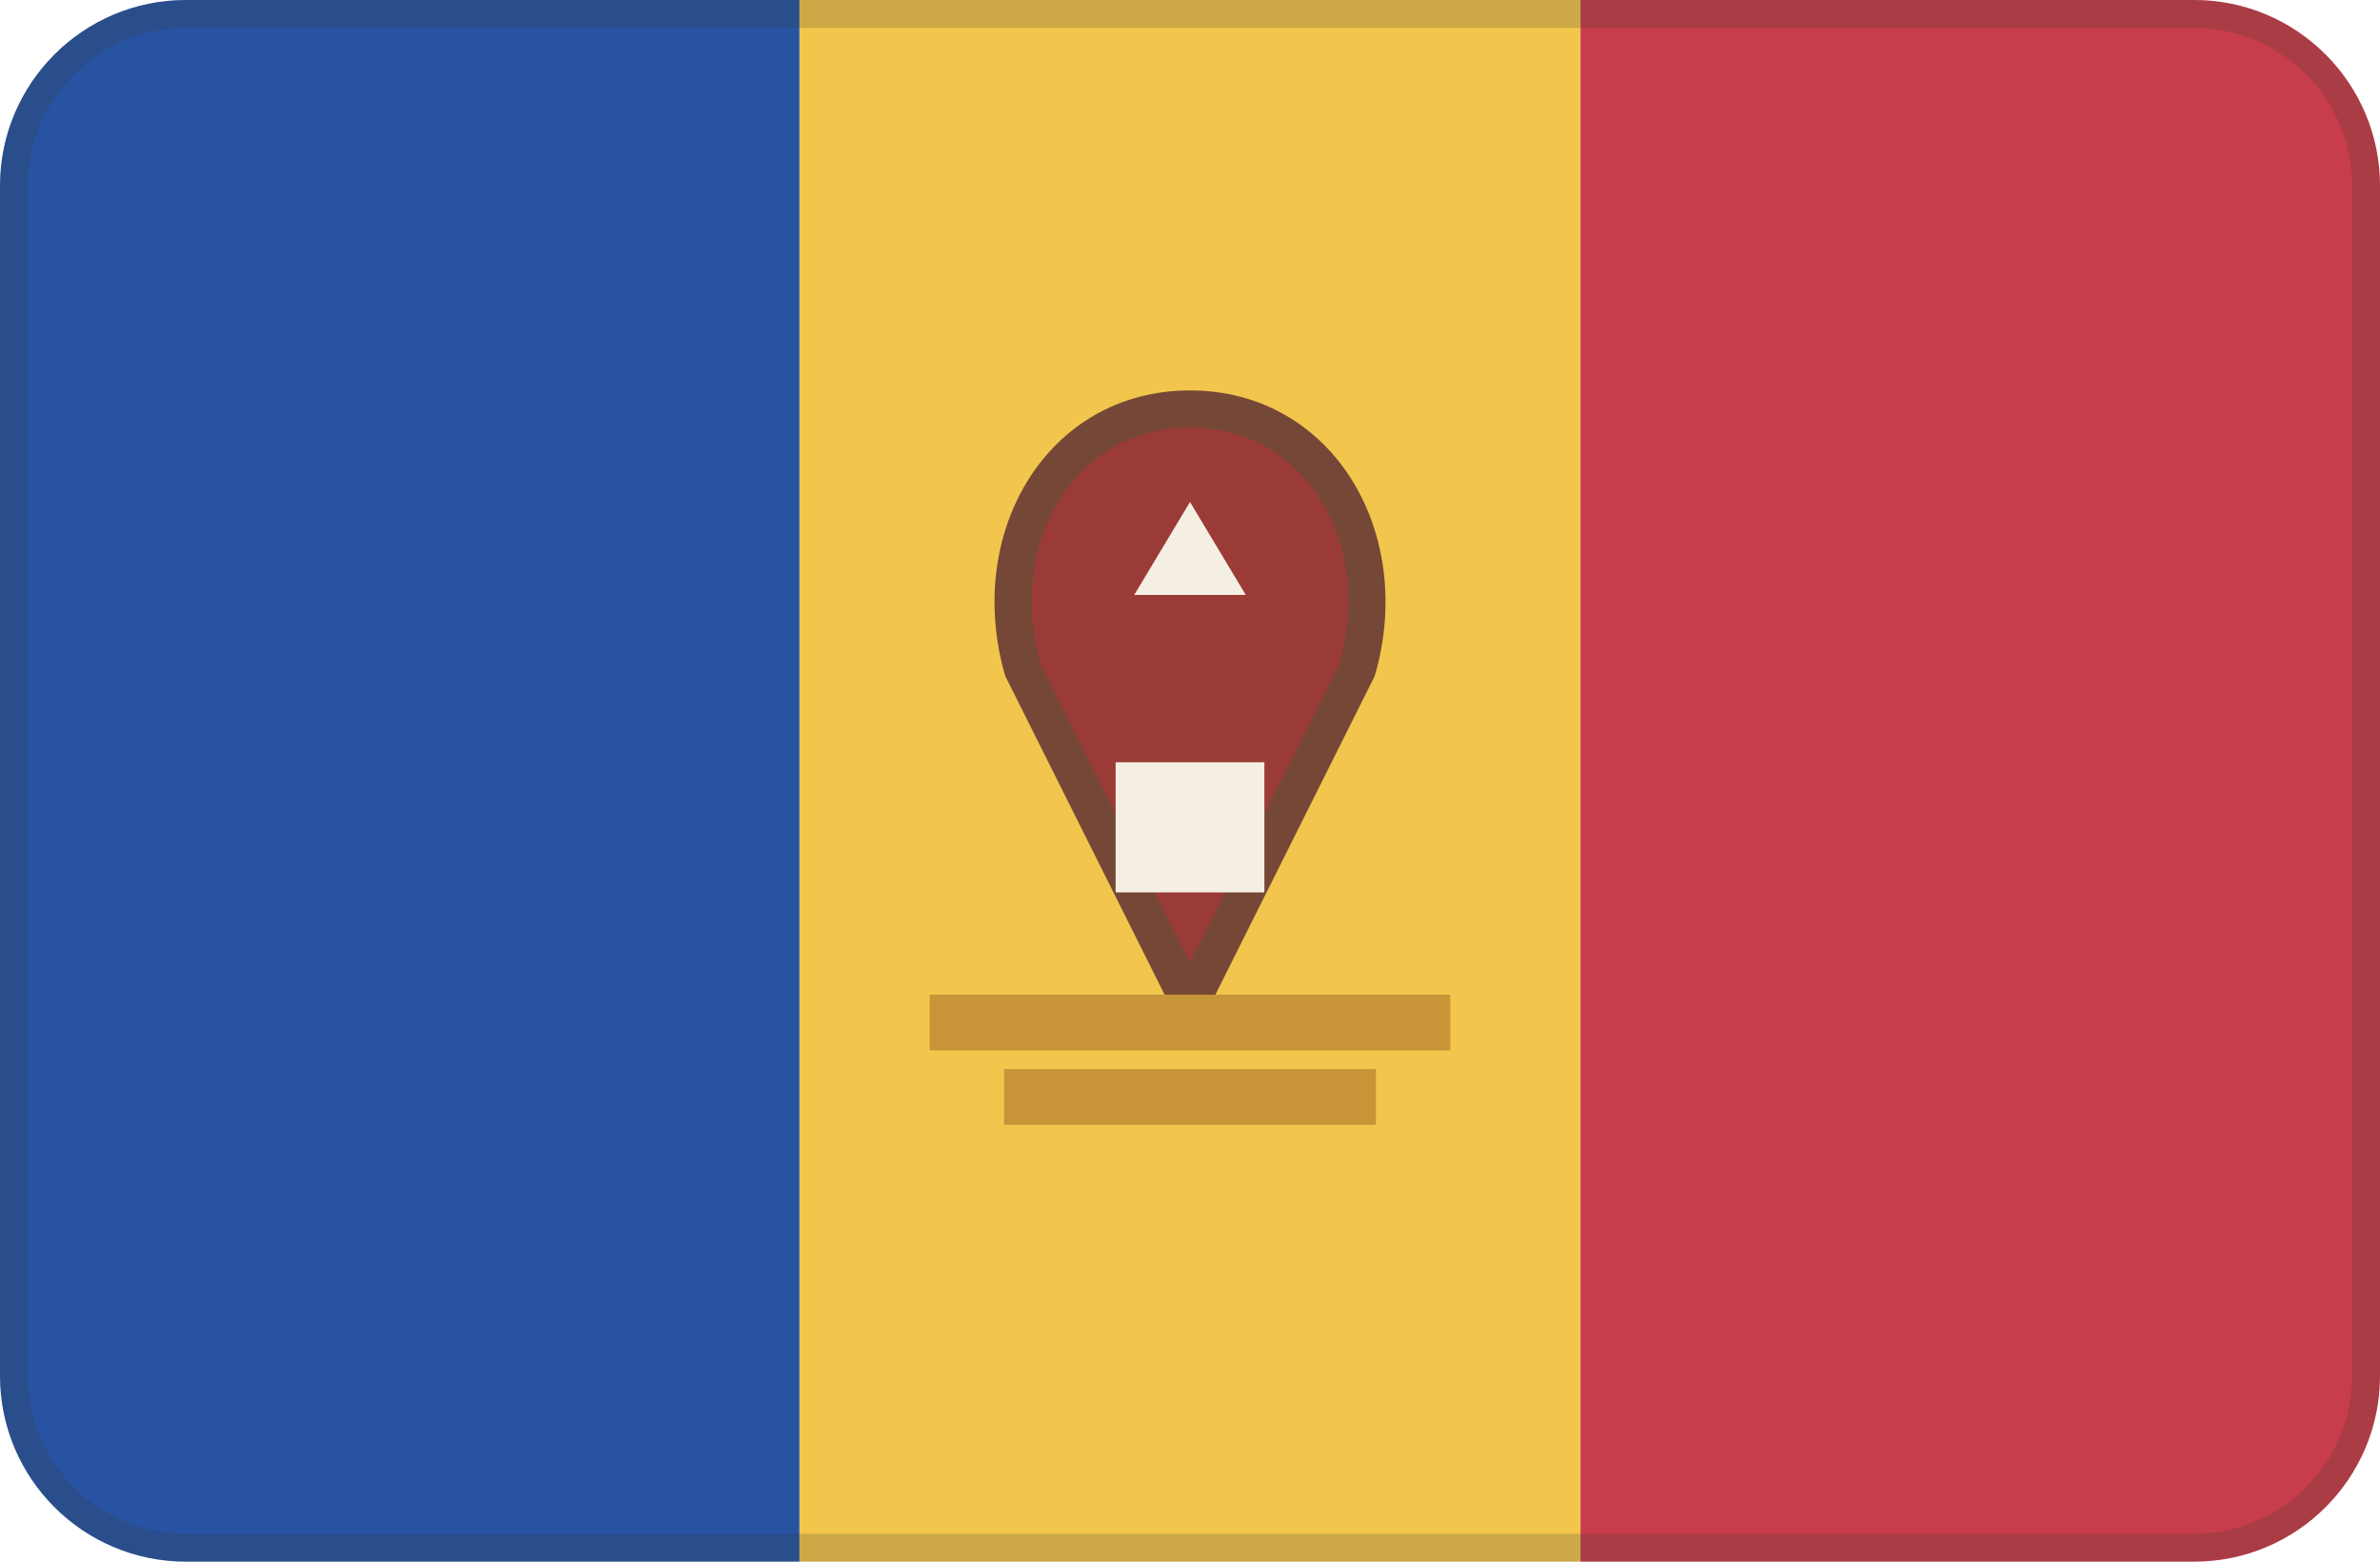
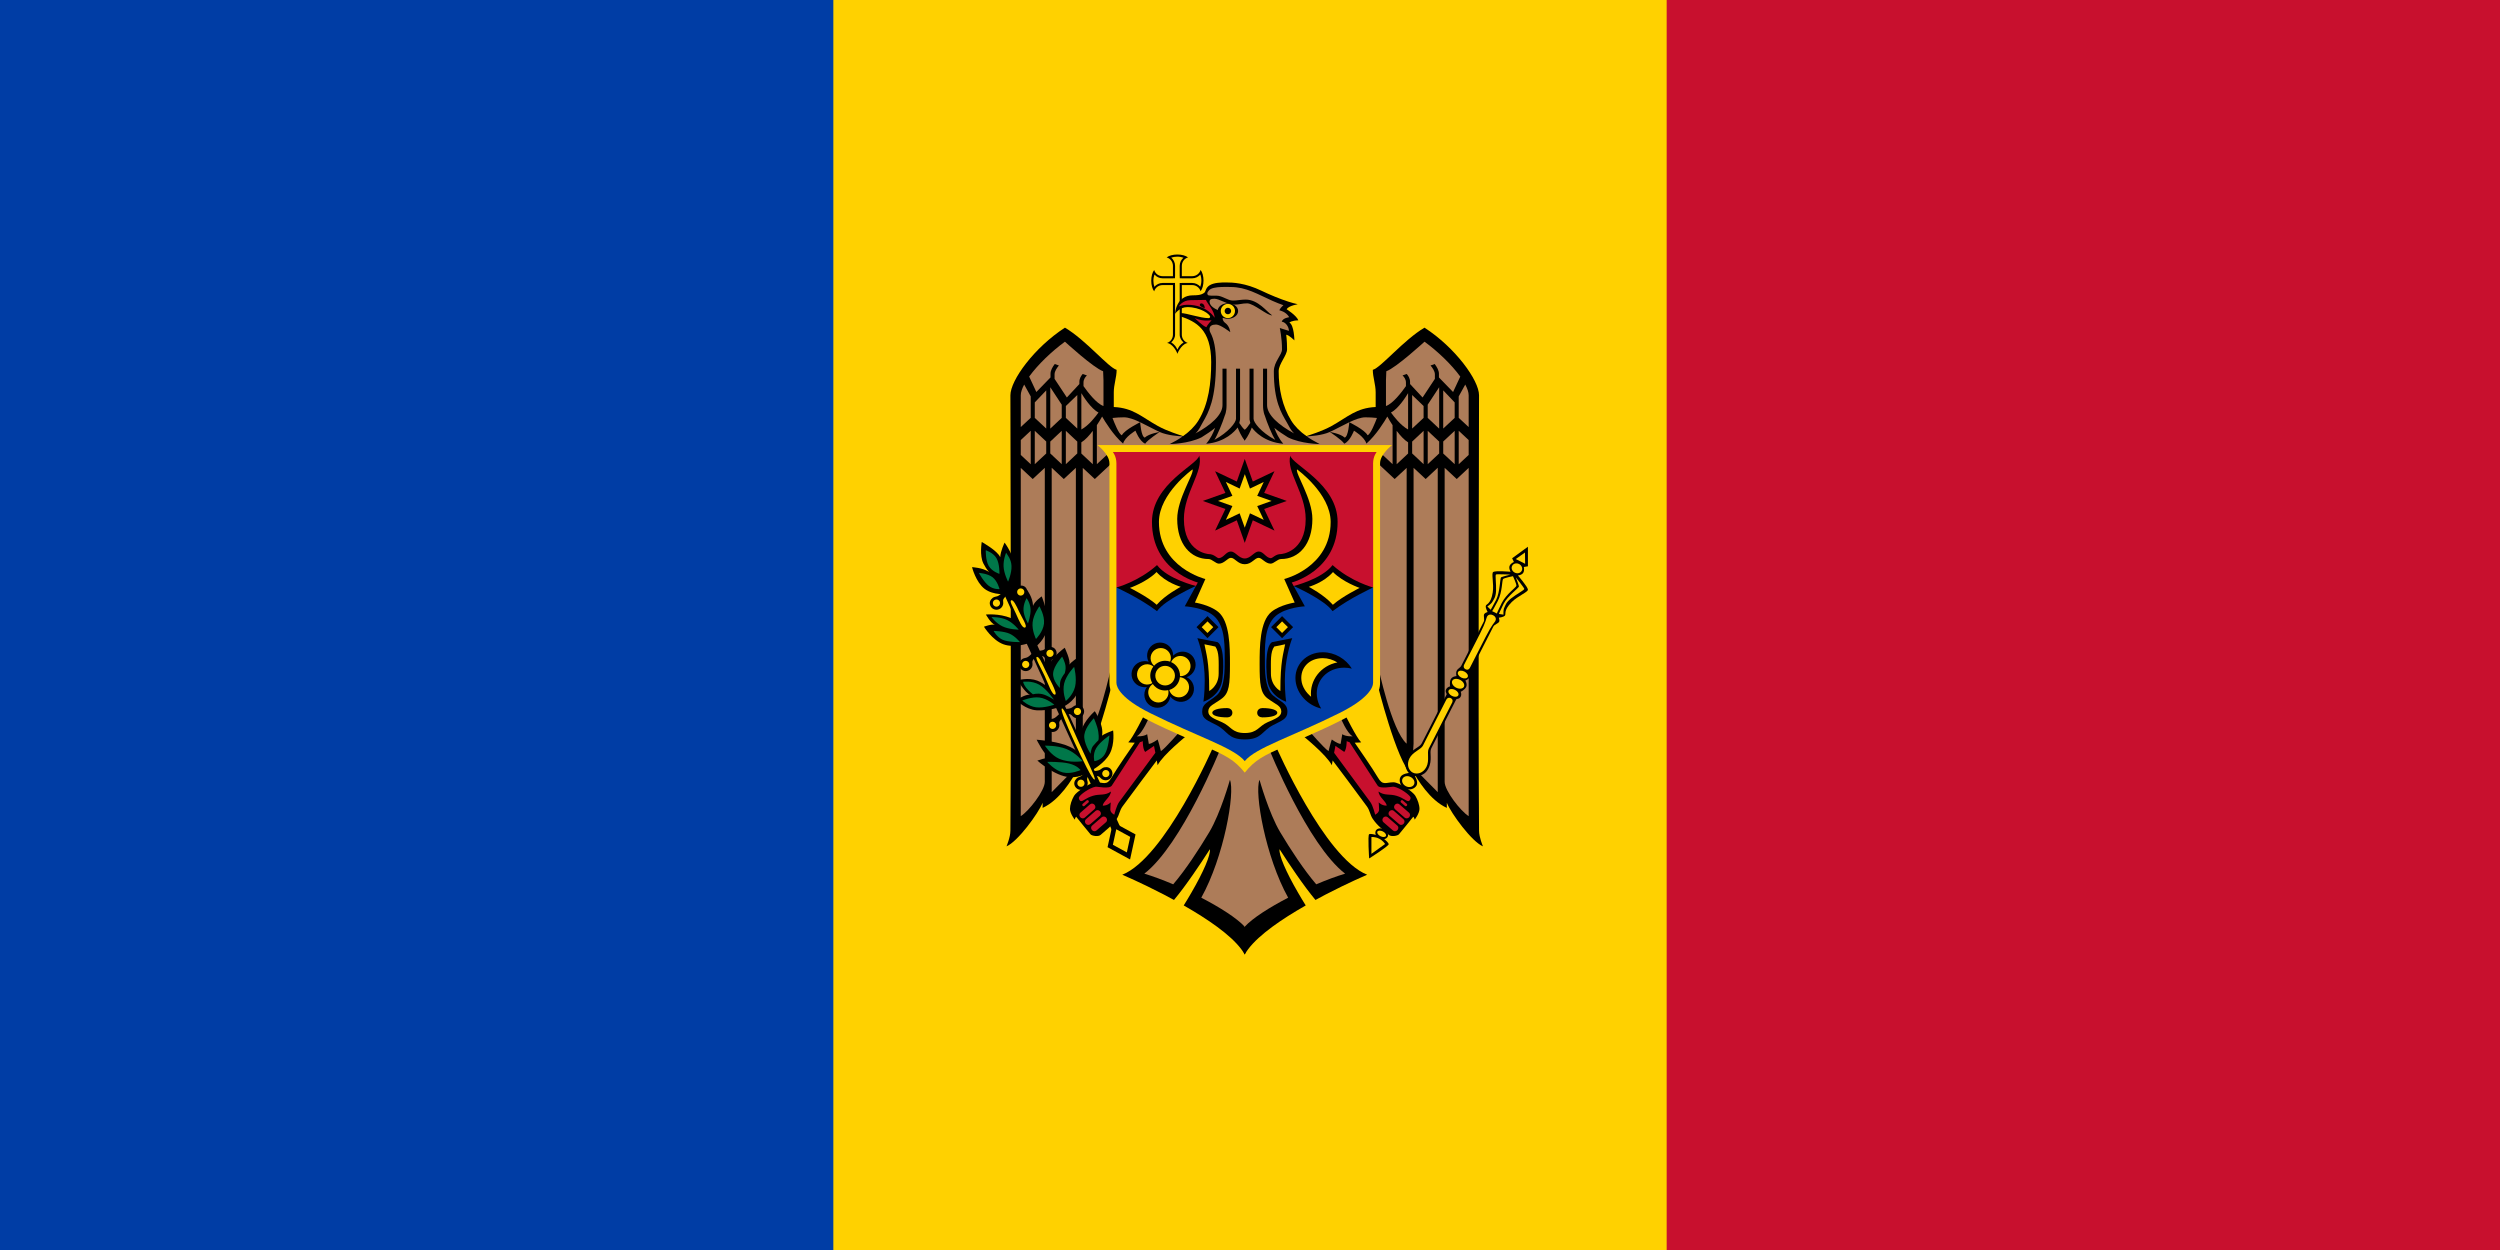
- <svg xmlns="http://www.w3.org/2000/svg" width="128" height="84" viewBox="0 0 128 84">
-   <defs>
-     <clipPath id="r">
-       <rect width="128" height="84" rx="10" />
-     </clipPath>
-   </defs>
-   <g clip-path="url(#r)">
-     <rect width="43" height="84" fill="#2853a2" />
-     <rect x="43" width="42" height="84" fill="#f2c64c" />
-     <rect x="85" width="43" height="84" fill="#c83d4b" />
-     <path d="M64 22c-7 0-11 7-9 14l9 18 9-18c2-7-2-14-9-14Z" fill="#9b3b37" stroke="#754737" stroke-width="2" />
-     <path d="m64 27 3 5h-6Zm-4 14h8v7h-8z" fill="#f4efe2" />
-     <path d="M50 55h28m-24 4h20" stroke="#c79538" stroke-width="3" />
+ <svg xmlns="http://www.w3.org/2000/svg" xmlns:xlink="http://www.w3.org/1999/xlink" viewBox="0 0 1800 900">
+   <path fill="#C8102E" d="M0 0h1800v900H0z" />
+   <path fill="#FFD100" d="M0 0h1200v900H0z" />
+   <path fill="#003DA5" d="M0 0h600v900H0z" />
+   <path d="M847.69 183.24c-3.223 0-6.038.822-7.68 2.1 2.609.76 4.506 3.166 4.506 6.092v7.423h-7.422c-2.907 0-5.315-1.87-6.093-4.454-1.278 1.642-2.099 4.457-2.099 7.679 0 3.223.821 6.039 2.099 7.679.761-2.61 3.166-4.506 6.093-4.506h7.422v35.681c0 2.805-1.754 5.132-4.198 5.989 3.541.482 6.588 5.234 7.423 7.833.837-2.593 3.884-7.351 7.424-7.833a6.28 6.28 0 01-4.251-5.989v-35.683h7.424c2.908 0 5.315 1.87 6.093 4.456 1.277-1.642 2.098-4.459 2.098-7.68 0-3.223-.82-6.038-2.098-7.679-.761 2.609-3.167 4.504-6.093 4.504h-7.424v-7.422c0-2.908 1.869-5.315 4.455-6.093-1.64-1.276-4.457-2.098-7.679-2.098z" />
+   <path fill="#FFD100" d="M847.69 184.78c-1.678 0-3.156.314-4.402.716 1.664 1.447 2.765 3.544 2.765 5.939v7.423c0 .106-.031.207-.052.308v1.177h-1.178c-.1.021-.202.051-.307.052h-7.424c-2.367 0-4.439-1.083-5.886-2.713-.416 1.259-.768 2.697-.768 4.403 0 1.678.314 3.156.716 4.402 1.447-1.664 3.543-2.763 5.938-2.763h8.959c-.01.154-.052.303-.052.459v.768c.021.1.051.201.052.307v35.681c0 2.317-1.195 4.139-2.765 5.58a11.976 11.976 0 012.918 2.561c.737.885 1.03 1.751 1.536 2.661.507-.908.799-1.776 1.536-2.661a12.036 12.036 0 012.867-2.509c-1.584-1.437-2.765-3.305-2.765-5.631v-37.168h1.229c.1-.02.201-.05.307-.05h7.423c2.366 0 4.438 1.083 5.886 2.712.415-1.258.769-2.695.769-4.402 0-1.677-.315-3.156-.717-4.402-1.447 1.664-3.543 2.763-5.938 2.763h-7.423c-.105 0-.207-.031-.307-.052h-1.178v-1.177c-.021-.099-.051-.201-.052-.308v-7.422c0-2.367 1.084-4.438 2.713-5.887-1.259-.414-2.696-.768-4.402-.768" />
+   <path d="M940.609 313.987c-4.535-3.221-8.258-6.862-10.904-11.11-6.372-10.223-9.061-22.773-9.061-35.527 0-5.391 6.04-11.46 6.04-15.82 0-6.59-.614-10.544-.614-10.544 2.143.292 5.887 4.095 5.887 4.095s-.129-10.938-3.585-12.849c0 0 1.398-1.438 6.451-1.587-1.42-3.596-8.446-7.986-8.446-7.986.351-.629 1-1.173 1.842-1.638 1.765-.976 4.245-1.62 6.142-1.997-2.022-.419-4.352-1.061-6.91-1.895-5.842-1.903-12.719-4.697-19.146-7.78-11.732-5.628-20.669-5.99-25.596-5.99-3.575.001-8.84.099-11.927 2.152-2.825 1.875-2.595 4.314-3.584 5.17-2.33 2.016-6.321 1.945-8.243 1.945-12.44 0-12.901 13.311-12.901 13.311s3.181-4.813 8.805-4.813c9.351 0 16.433 5.094 16.433 7.013 0 .777-.964.921-1.023.921-6.108 0-15.326-3.516-20.223-3.686v2.406c10.931 3.803 22.013 9.187 22.013 32.917 0 14.943-1.789 30.19-9.265 42.183-2.648 4.247-6.418 7.881-10.955 11.11l44.385 8z" />
+   <g id="a">
+     <path d="M896.222 303.988l-44.383 10c-2.019-.61-11.513-3.56-18.174-7.269-11.726-6.532-17.806-13.03-31.74-13.669v-10.598c0-5.662 2.049-10.763 2.049-16.177-5.874-1.575-22.178-21.51-37.218-30.358-22.13 14.334-39.265 37.865-39.265 48.686 0 0 .665 232.51 0 313.51 0 4.668-2.815 11.263-2.815 11.263 8.079-3.418 22.888-23.68 26.006-31.382v3.687c12.201-5.564 21.135-20.184 25.136-27.747.071 1.094.257 3.839.257 3.839 10.9-9.555 24.776-66.038 24.776-66.038l23.124 22.725s-8.363 16.976-11.621 20.015c0 0 2.184.277 4.658.256-1.522 2.188-13.147 18.925-16.791 25.238-3.41 5.906-5.816 3.277-11.058 3.277-4.347 0-14.2 6.925-15.818 9.727-1.701 2.945-2.968 6.523-2.968 9.471 0 3.24 3.43 7.68 3.43 7.68.369-1.552 1.023-2.1 1.023-2.1s9.013 11.228 10.341 12.695c1.034 1.143 5.645 1.886 7.27.411 4.066-3.697 8.002-6.282 11.621-11.62 1.863-2.752 2.005-5.905 4.146-8.859 7.162-9.88 21.415-28.799 24.675-33.12.218 1.203.405 2.205.612 3.43 3.694-7.458 21.451-21.707 21.451-21.707l18.578 8.55s-34.687 79.735-65.476 91.995c0 0 13.395 5.691 29.845 14.232a447.91 447.91 0 017.372 3.943 203.524 203.524 0 006.399-8.14c9.836-13.16 19.455-28.413 19.455-28.413.67 3.961-4.524 16.194-13.31 31.281-1.728 2.964-3.53 6.064-5.529 9.213a333.743 333.743 0 016.655 3.892c16.295 9.805 31.598 21.077 37.267 31.432l4-10.009-4-10.009V317.264l2-5z" />
+     <g fill="#AD7C59">
+       <path d="M896.202 667.221c-5.749-6.236-17.769-13.855-31.278-20.886 16.334-29.316 24.428-75.655 20.63-84.88 0 0-6.705 24.033-14.898 37.729-7.586 12.684-16.925 26.95-25.954 37.526-7.428-3.169-14.631-5.828-20.785-7.68 27.058-20.843 54.726-89.742 54.726-89.742l-28.612-13.26s-10.704 12.479-14.18 14.796c0 0-1.485-6.206-2.355-8.396 0 0-4.101 3.102-6.346 3.176 0 0-.671-4.212-1.178-6.964-2.825 1.883-7.525 1.485-7.525 1.485 4.127-1.954 9.01-13.925 9.01-13.925l-27.322-36.343s-9.597 46.116-20.528 55.596v-198.58l8.652 8.036 13.105-12.235v-9.317l-11.621 10.852v-28.105a94.373 94.373 0 003.788-6.194c1.881 3.279 7.96 13.329 15.101 19.505 1.175-4.778 8.908-9.318 8.908-9.318s2.771 7.508 7.012 9.368c1.492-2.628 10.394-8.446 10.394-8.446s-7.616 1.157-10.7 4.045c-2.649-.593-3.328-11.058-3.328-11.058s-11.207 5.459-13.156 9.368c-2.137-.578-5.464-8.988-6.759-12.44a74.752 74.752 0 018.345-.46c3.196 0 7.285 1.514 11.569 3.532 4.707 2.216 9.631 5.022 14.028 7.014 5.632 2.55 14.153 3.068 16.637 3.174-2.845 2-5.973 3.826-9.367 5.529 0 0 13.411-.124 22.832-4.813 3.361-2.162 6.849-4.316 9.829-6.86-1.293 3.593-3.306 7.839-6.452 11.467 13.836-1.171 20.726-9.072 22.679-11.723.918 2.375 2.553 6.187 5.119 9.47h5v340zM794.247 267.298l.255 6.348v18.687c-5.019-1.727-11.326-9.973-14.384-14.334v-2.56c0-2.408 1.417-4.167 2.457-5.119l-3.02-1.074c-1.152 1.313-2.406 3.263-2.406 5.784v1.485l-9.009 9.676-8.856-13.413v-3.276c0-2.208 1.698-4.67 3.123-6.348l-2.97-1.075c-1.499 1.942-3.072 4.559-3.072 7.013v2.661a10183.97 10183.97 0 01-10.187 10.496l-5.17-11.109c6.205-8.595 16.266-18.219 25.749-25.125 0 0 20.564 18.881 27.49 21.283zm-52.12 18.123v15.411l-7.167 6.654v-22.883c0-2.191.918-4.831 2.456-7.731z" />
+       <path d="M764.447 291.359v9.522l-8.241 7.731v-29.794zm-11.161 17.202l-8.243-7.679v-11.159l8.243-8.652zm37.627-11.57c-1.914 2.705-6.927 9.321-12.337 12.236v-26.16c1.241 2.064 6.934 11.274 12.337 13.924zm-15.257-12.594v24.163l-8.243-7.679v-8.549zm-33.53 25.75v24.113l-7.167-6.707v-10.7zm11.154 7.731v8.651l-8.244 7.678v-24.009zm11.158-7.678v24.01l-8.241-7.731v-8.549zm11.213 7.73v8.549l-8.243 7.73v-24.01zm11.159 16.33l-8.244-7.731v-8.036c2.843-1.735 5.702-4.924 8.243-8.293zm-20.885 10.648l8.703-8.089v198.63s.607 9.856 1.024 16.279l-18.429 18.634V336.766zM752.253 562.94c0 6.385-11.659 21.273-17.303 24.675v-250.74l8.6 8.036 8.703-8.09z" />
+     </g>
+     <g fill="#C8102E">
+       <path d="M824.535 541.388l6.348-4.352s.423 2.1.972 4.967c-2.718 3.716-18.331 25.024-26.057 35.425-1.921 2.584-3.534 9.163-3.534 9.163s-2.814-1.331-2.814-3.736c0-2.362.308-5.171.308-5.171s-2.101 2.406-5.735 2.406c0-2.903 5.614-6.052 5.836-10.186-4.281 3.174-7.999 1.545-12.951 3.072-5.393 1.661-6.895 3.927-8.549 3.84-.974-.053-1.856-1.733-1.484-2.765.644-1.787 7.314-6.733 11.977-7.627 1.117-.214 9.903 1.912 11.673-.819 7.292-11.252 19.13-29.518 20.272-31.278.752-.18 1.444-.371 1.995-.719 0 0-.067 5.751 1.743 7.78z" />
+       <path d="M783.72 576.452c.353.408.322 1.006-.053 1.33l-2.866 2.508c-.375.324-.977.255-1.33-.154-.354-.408-.324-1.006.052-1.331l2.866-2.508a.851.851 0 01.665-.204c.238.027.488.154.666.359zm4.351 3.02c.857.988.802 2.388-.103 3.175l-6.962 6.091c-.906.788-2.367.63-3.226-.357-.857-.988-.803-2.439.103-3.225l6.962-6.041a2.206 2.206 0 011.229-.513c.712-.058 1.46.254 1.997.87zm3.99 4.71c.857.988.803 2.387-.103 3.174l-7.012 6.092c-.906.787-2.316.63-3.175-.358-.858-.987-.803-2.438.104-3.224l6.961-6.041a2.07 2.07 0 011.178-.513c.711-.058 1.51.252 2.047.87zm2.403 3.737a2.37 2.37 0 011.997.819c.858.988.803 2.439-.102 3.225l-6.963 6.042c-.906.787-2.316.629-3.174-.359s-.854-2.388.051-3.175l7.014-6.091c.338-.296.749-.427 1.177-.461z" />
+     </g>
  </g>
-   <rect x=".75" y=".75" width="126.5" height="82.5" rx="9.25" fill="none" stroke="#34372f" stroke-opacity=".2" stroke-width="1.5" />
+   <use xlink:href="#a" transform="matrix(-1 0 0 1 1792.4 0)" />
+   <path fill="#AD7C59" d="M885.934 206.637c11.458 0 19.517 5.224 30.359 10.033 2.841 1.26 5.45 2.281 7.779 3.071-1.459 1.293-2.594 2.592-2.918 3.687 0 0 4.859.9 7.064 4.967 0 0-4.62.524-5.375 3.224 2.588.195 5.159 3.457 5.171 6.605l-6.553-2.049s1.587 7.358 1.587 15.358c0 4.086-5.886 8.894-5.886 15.819 0 21.734 5.475 30.088 9.369 36.807 1.523 2.629 2.761 5.654 5.324 7.935-11.218-5.973-19.556-13.439-19.556-20.374v-26.262h-2.918v26.262c0 5.029 1.228 7.372 1.228 7.372 1.761 5.564 5.321 14.152 7.526 17.61-10.321-5.578-15.564-12.563-15.564-15.153v-36.092h-2.918v36.603l.563 2.508c-1.251 1.88-2.877 4.106-3.993 4.863-1.113-.756-2.69-2.986-3.943-4.863l.564-2.508v-36.603h-2.918v36.092c0 2.589-5.243 9.575-15.563 15.153 2.205-3.459 5.764-12.046 7.524-17.61 0 0 1.229-2.342 1.229-7.372v-26.262h-2.918v26.262c0 6.927-8.307 14.405-19.505 20.374 2.537-2.283 3.757-5.321 5.272-7.935 4.258-7.348 9.522-16.683 9.522-43.258 0-9.974-1.475-16.755-4.044-21.501-.781-1.566-1.833-5.734 4.146-5.734 3.097 0 10.188 5.478 10.188 5.478s-.292-4.371-3.891-6.86c-.597-.413-1.586-1.712-1.586-2.919 0-.904 1.551-3.135 2.763-3.686.833-.378-12.183-2.646-12.183-8.549 0-1.229.773-2.048 3.479-2.048 3.545 0 9.312 4.249 14.438 4.249 3.789 0 5.283-.922 9.163-.922 4.742 0 14.635 8.979 18.019 8.651-3.783-2.375-9.894-11.365-19.145-11.365-3.211 0-6.117.717-9.114.717-3.841 0-7.623-3.533-11.774-3.533-2.782 0-5.889.155-6.349-.564-.805-1.255-.08-1.983.666-3.02 1.409-1.957 5.366-2.525 9.267-2.661a77.953 77.953 0 013.433-.05c1.09.011 2.099.053 2.971.053z" />
+   <path fill="#C8102E" d="M848.73 220.69s2.419-4.581 8.534-4.581c2.556 0 10.992-.177 10.992-.177 1.124 2.921 6.249 7.802 6.249 12.878 0 0-5.202-9.377-19.723-9.377-3.649 0-6.054 1.256-6.054 1.256zm23.61 9.91s-3.093 3.258-3.765 4.997c-3.061-1.16-8.399-6.661-8.399-6.661s4.525 2.642 12.163 1.664z" />
+   <path d="M867.44 221.97s-3.568-1.144-3.568-2.342c0-1.526 1.733-1.526 2.769-.337.713.819.798 2.68.798 2.68z" />
+   <ellipse cx="884.081" cy="223.927" rx="7.373" ry="5.596" />
+   <circle fill="#FFD100" cx="884.073" cy="223.927" r="5.121" />
+   <circle cx="884.075" cy="223.928" r="2.346" />
+   <path d="M801.375 591.952l16.201 8.838-3.93 18.029-16.201-8.84z" />
+   <path d="M725.9 418.73l-5.836 2.663L786 565.813h7.014zm77.762 170.32l-4.76 4.915 2.969 6.553 5.784-2.662z" />
+   <path d="M746.39 532.6s5.554 11.472 9.775 13.045c-2.183-.595-9.271 2.006-9.271 2.006s12.499 11.165 23.1 11.898c8.99.619 13.355-3.868 13.355-3.868l-1.801-9.524s-5.5-6.642-14.302-9.707c-8.894-3.098-20.857-3.848-20.857-3.848zm41.87-20.55s-7.669 6.565-9.768 14.169c-2.1 7.605 1.368 16.247 1.368 16.247l6.444 12.021s8.931-4.753 12.73-11.86c3.799-7.108 2.406-16.698 2.406-16.698s-7.075 2.634-7.975 3.8c1.493-7.884-5.206-17.679-5.206-17.679zm-24.65-3.07s-8.722 2.948-17.192 2.438c-8.068-.487-14.777-7.262-14.777-7.262s6.688-4.526 9.989-3.923c-3.631-1.327-8.896-10.423-8.896-10.423s7.482-2.261 14.116.24c6.634 2.503 12.419 9.77 12.419 9.77l4.342 9.16zm3-42.6s4.362 9.032 3.328 12.171c1.353-2.09 6.474-5.345 6.474-5.345s3.096 14.624.135 23.656c-2.96 9.031-11.974 12.47-11.974 12.47l-9.943-19.337s-1.48-7.164 1.62-12.837c3.101-5.673 10.36-10.779 10.36-10.779zm-56.75-23.91s9.427-.99 18.051 2.583c7.21 2.993 9.42 8.433 9.42 8.433l3.551 9.52s-10.261 3.848-18.368.906c-8.108-2.945-14.065-12.68-14.065-12.68s5.666-2.149 7.823-1.343c-3.142-1.39-6.41-7.419-6.41-7.419v.001zm29.65-17.67s4.137 5.313 4.261 11.424c1.103-3.249 6.268-6.84 6.268-6.84s5.312 12.855 4.146 21.982c-1.166 9.128-8.809 14.527-8.809 14.527l-9.531-18.092s-3.106-7.415-2.191-13.167c.916-5.75 5.856-9.836 5.856-9.836zm-32.65-34.6s-1.709 9.854 1.199 15.53c2.598 5.065 4.252 6.176 4.252 6.176-4.954-3.269-12.444-3.551-12.444-3.551s2.666 10.721 9.037 15.612 16.195 3.748 16.195 3.748 6.46-8.6 6.01-17.865c-.449-9.265-7.808-19.197-7.808-19.197s-2.902 6.02-3.158 10.514c-1.878-4.633-13.285-10.966-13.285-10.966zm77 165.07l.265 3.537c5.875.055 6.75-.53 8.256 1.322 1.003 1.234 3.389 2.311 5.787 1.215 2.4-1.095 3.475-3.977 2.38-6.376s-3.326-2.92-5.475-2.496c-1.319.26-2.187 1.313-3.306 1.891-2.128 1.102-7.909.908-7.909.908z" />
+   <path d="M783.35 552.57l2.859 2.095c-3.067 5.014-4.024 5.446-3.251 7.705.515 1.504.166 4.097-2.035 5.553-2.2 1.455-5.214.841-6.669-1.358-1.454-2.2-.715-4.366.783-5.965.92-.982 2.27-1.16 3.353-1.803 2.062-1.223 4.959-6.228 4.959-6.228zm-19.9-42l.264 3.537c5.876.054 6.75-.53 8.256 1.321 1.002 1.233 3.389 2.311 5.787 1.215 2.401-1.095 3.476-3.976 2.379-6.375-1.095-2.4-3.325-2.92-5.474-2.496-1.32.261-2.187 1.313-3.305 1.891-2.129 1.101-7.909.908-7.909.908z" />
+   <path d="M764.64 511.82l2.5 2.517c-3.809 4.474-4.824 4.753-4.411 7.104.276 1.567-.473 4.075-2.874 5.17-2.399 1.095-5.279.021-6.376-2.379-1.095-2.399-.028-4.425 1.701-5.771 1.061-.825 2.425-.793 3.593-1.258 2.227-.887 5.867-5.382 5.867-5.382zm-20.97-43.1l.265 3.537c5.876.054 6.75-.53 8.257 1.323 1.003 1.231 3.388 2.309 5.788 1.213 2.398-1.095 3.474-3.975 2.379-6.377-1.097-2.399-3.326-2.919-5.476-2.495-1.32.261-2.187 1.313-3.306 1.891-2.128 1.102-7.908.907-7.908.907z" />
+   <path d="M745.3 467.98l2.499 2.516c-3.809 4.475-4.822 4.754-4.411 7.105.276 1.566-.473 4.074-2.873 5.169-2.399 1.094-5.28.02-6.376-2.379-1.094-2.4-.027-4.426 1.701-5.771 1.061-.827 2.424-.793 3.594-1.26 2.227-.887 5.866-5.38 5.866-5.38zm-22.7-43.44l.264 3.536c5.876.055 6.751-.53 8.256 1.321 1.004 1.234 3.39 2.311 5.788 1.217 2.4-1.097 3.475-3.977 2.38-6.377s-3.326-2.921-5.476-2.496c-1.318.261-2.186 1.314-3.305 1.891-2.128 1.101-7.909.908-7.909.908z" />
+   <path d="M724.23 423.8l2.498 2.517c-3.808 4.475-4.823 4.753-4.41 7.105.276 1.566-.474 4.074-2.873 5.169-2.4 1.095-5.28.021-6.375-2.379-1.096-2.399-.028-4.427 1.699-5.771 1.062-.825 2.425-.793 3.594-1.26 2.226-.886 5.866-5.38 5.866-5.38z" />
+   <g fill="#FFD100">
+     <path d="M803.71 597.062l10.048 5.482-2.438 11.183-10.049-5.482zm-43.99-96.972c-2.106.874-5.23-8.295-7.524-13.318-2.353-5.155-7.131-13.1-5.774-13.72 1.489-.68 3.451 3.492 5.859 8.767 2.408 5.273 9.412 17.449 7.439 18.269zm-21.63-48.29c-2.105.877-4.41-5.127-6.703-10.151-2.353-5.154-4.645-8.795-3.288-9.415 1.49-.68 3.69 3.837 5.616 8.055 1.866 4.088 6.348 10.69 4.374 11.512zm50.04 109.49c-1.653.442-8.869-14.662-14.703-27.442-5.833-12.779-10.177-23.119-8.82-23.736 1.49-.681 6.213 11.391 12.049 24.172 5.835 12.781 12.713 26.673 11.475 27.006z" />
+     <circle cx="796.195" cy="556.984" r="2.606" />
+     <circle cx="778.27" cy="563.933" r="2.606" />
+     <circle cx="775.777" cy="512.25" r="2.606" />
+     <circle cx="757.844" cy="522.24" r="2.606" />
+     <circle cx="756.001" cy="470.414" r="2.606" />
+     <circle cx="738.502" cy="478.402" r="2.606" />
+     <circle cx="734.931" cy="426.239" r="2.606" />
+     <circle cx="717.435" cy="434.223" r="2.606" />
+   </g>
+   <path d="M709.76 396.19s-.255 7.201 2.127 11.285c2.383 4.086 7.704 5.715 7.704 5.715s.254-7.199-2.128-11.283c-2.383-4.086-7.703-5.717-7.703-5.717zm-4.98 16.29s6.255.368 9.868 3.136c3.61 2.768 5.009 8.535 5.009 8.535s-4.146.421-7.756-2.347c-3.611-2.769-7.121-9.324-7.121-9.324zm19.63-14.54s-2.08 4.77-1.84 9.912c.239 5.143 3.24 10.937 3.24 10.937s2.713-6.174 2.474-11.318c-.238-5.143-3.147-8.075-3.874-9.531zm-10.53 46.36s3.071 4.288 7.799 6.626c4.728 2.337 11.773 2.424 11.773 2.424s-3.516-4.562-8.245-6.9c-4.728-2.337-11.327-2.152-11.327-2.152zm1.52 9.96s2.257 4.421 6.384 6.316c4.129 1.896 12.574 1.74 12.574 1.74s-3.24-4.131-7.368-6.027c-4.128-1.897-11.591-2.029-11.591-2.029zm23.77-23.58s-2.495 4.123-2.251 8.666c.245 4.545 3.227 9.511 3.227 9.511s2.097-5.693 1.852-10.237c-.244-4.545-2.829-7.94-2.829-7.94zm9.19 5.83s-4.269 5.73-4.882 11.621c-.613 5.89 2.428 11.942 2.428 11.942s5.157-5.178 5.77-11.068c.613-5.892-3.316-12.493-3.316-12.493zm-11.77 54.4s.513 2.118 2.297 4.367c1.783 2.251 4.836 4.632 4.836 4.632s2.949-.948 6.615-.155c3.665.795 8.54 4.06 8.54 4.06s-5.247-7.831-10.695-10.876c-5.448-3.043-11.591-2.029-11.591-2.029zm-.54 13.46s6.793-2.902 12.387-2.153c5.595.749 10.639 5.171 10.639 5.171s-7.561 2.616-13.155 1.868c-5.596-.749-9.872-4.886-9.872-4.886zm28.71-31.58s-6.007 6.364-6.511 11.887c-.503 5.522 4.871 10.669 4.871 10.669s-.264-3.542.661-5.874c.926-2.332 2.893-4.822 2.893-4.822s.838-2.843.514-5.123c-.453-3.186-2.428-6.737-2.428-6.737zm8.62 7.37s-5.662 5.729-7.158 11.864c-1.497 6.135 1.17 12.676 1.17 12.676s5.149-4.062 6.646-10.196c1.497-6.135-.659-14.344-.659-14.344zm14.18 36.98s2.565 5.355 3.215 9.833c.652 4.477.048 6.027.048 6.027s-2.652 2.607-3.841 4.14c-1.528 1.97-1.752 5.576-1.752 5.576s-5.325-7.916-4.504-13.703c.82-5.786 6.834-11.874 6.834-11.874zm11.22 12.39s-6.818 4.503-9.523 9.123c-2.708 4.617-1.304 9.349-1.304 9.349s4.858-.428 7.566-5.046c2.706-4.618 3.26-13.427 3.26-13.427zm-44.8 19.02s9.826-.268 15.832 1.209c6.006 1.475 8.192 4.695 8.192 4.695s-6.753 3.162-12.759 1.686c-6.006-1.475-11.266-7.591-11.266-7.591zm-1.66-11.66s4.433 6.873 10.164 9.367c7.898 3.435 17.043 1.77 17.043 1.77s-4.968-6.089-11.804-8.777c-6.838-2.687-15.403-2.359-15.403-2.359z" fill="#007749" />
+   <path d="M1088.74 401.944l1.281 2.712s-2.08.714-3.022 2.559c-.94 1.847.615 4.455.615 4.455s-10.804-.943-12.491.154c-1.528.99.647 8.474-.359 14.795-1.402 8.81-4.875 8.07-5.017 9.777-.138 1.659 1.331 4.249 1.331 4.249s-2.026.638-2.458 1.485c-.695 1.362.484 3.875-.358 5.528-4.7 9.223-11.64 22.836-16.228 31.843-.641 1.257-2.363 1.737-3.226 3.43-.796 1.562-.153 3.839-.153 3.839s-3.041.182-4.096 2.253c-1.121 2.2-.461 5.17-.461 5.17s-1.923.246-2.868 2.099c-1.009 1.981.7 3.02.259 3.891-6.169 12.102-13.434 26.368-17.867 35.068-1.631 3.199-7.338 3.84-10.65 10.341-3.214 6.306 1.382 10.955 1.382 10.955s-4.772.432-6.04 2.919c-1.292 2.535-.27 6.384 3.174 8.139 3.444 1.754 7.207.334 8.5-2.201 1.267-2.487-1.281-6.604-1.281-6.604s6.463.931 9.675-5.376c3.313-6.501.52-11.441 2.15-14.641 4.434-8.7 11.7-22.965 17.867-35.068.445-.871 2.267-.117 3.276-2.098.944-1.853 0-3.532 0-3.532s2.822-1.23 3.943-3.431c1.056-2.071-.563-4.658-.563-4.658s2.223-.792 3.02-2.354c.862-1.693.228-3.35.869-4.609 4.59-9.006 11.531-22.62 16.229-31.841.843-1.655 3.555-2.221 4.249-3.585.432-.846-.255-2.866-.255-2.866s2.988-.296 4.248-1.383c1.298-1.118-1.337-3.516 4.967-9.829 4.522-4.528 11.817-7.192 11.722-9.01-.105-2.01-7.218-10.187-7.218-10.187s3.001-.253 3.942-2.098c.941-1.846.308-3.994.308-3.994l2.968-.512V393.65zm-98.136 196.074a3.498 3.498 0 000 3.121s-3.583-1.12-4.812-.512c-1.158.573 0 17.458 0 17.458s14.295-9.018 14.077-10.29c-.23-1.352-3.225-3.635-3.225-3.635 1.158-.186 2.061-.912 2.509-1.791.47-.925.533-3.568-2.714-5.223-1.216-.62-2.299-.804-3.175-.716-1.455.147-2.365 1.01-2.66 1.588z" />
+   <g fill="#FFD100">
+     <path d="M1091.34 402.51l6.757 3.431-.101-8.14zm-2.61 4.915c-.868 1.704-.025 3.886 1.894 4.863 1.92.977 4.148.373 5.018-1.33.868-1.704.023-3.885-1.895-4.863a4.2 4.2 0 00-2.201-.462c-1.208.083-2.273.727-2.816 1.792zm-11.62 6.195c-.711.46.256 6.545.051 11.722-.194 4.882-1.756 6.257-2.611 7.935-.789 1.549-3.634 3.379-3.634 3.379l2.354 2.355s1.532-2.386 3.942-7.118c2.843-5.579 2.751-15.688 3.585-16.227.725-.469 6.655-1.946 6.655-1.946-.001 0-5.442-.294-8.447-.255-1.003.013-1.73.048-1.895.155z" />
+     <path d="M1077.73 441.725s.787-2.188 3.533-7.577c3.311-6.499 10.379-11.213 10.544-12.389.172-1.212-2.457-6.91-2.457-6.91s-6.235 1.195-7.117 2.048c-.852.823-.476 9.267-3.788 15.767-2.744 5.388-4.094 7.372-4.094 7.372z" />
+     <path d="M1093.65 422.22c.052.989-8.163 6.861-11.007 12.439-2.41 4.731-3.43 7.373-3.43 7.373l3.277.512s-.226-3.367.563-4.915c.854-1.677 1.079-3.731 4.915-6.757 4.068-3.209 9.567-6.014 9.522-6.861-.041-.782-6.144-8.344-6.144-8.344s2.257 5.692 2.304 6.553zm-24.06 36.5c4.936-9.688 6.444-10.348 7.065-11.569.669-1.312.509-3.078-1.689-4.199-.824-.419-1.531-.526-2.15-.459-1.033.111-1.784.767-2.201 1.586-.622 1.222-.285 2.855-5.223 12.544l-11.212 21.961s-1.175 2.156 1.024 3.276c2.199 1.119 3.174-1.127 3.174-1.127zm-19.81 25.188c-.611 1.201.436 2.964 2.355 3.943 1.919.976 3.996.791 4.607-.41.611-1.2-.486-2.964-2.406-3.943-.959-.489-1.935-.687-2.764-.613-.83.072-1.486.424-1.792 1.023zm-4.15 6.245c-.792 1.553.443 3.783 2.765 4.968 2.322 1.183 4.84.886 5.631-.667.792-1.554-.444-3.782-2.765-4.967-.871-.442-1.733-.677-2.56-.716-1.374-.065-2.576.411-3.071 1.382zm-2.61 6.964c-.611 1.199.437 2.963 2.355 3.941 1.919.978 3.995.791 4.608-.409.611-1.2-.437-2.964-2.355-3.942-.96-.49-1.986-.688-2.816-.615-.828.073-1.485.424-1.792 1.025zm-1.69 6.655s-12.448 24.5-16.84 33.121c-1.404 2.754-7.312 4.47-9.625 9.011-2.33 4.568-.686 8.844 2.354 10.392 3.039 1.549 7.502.423 9.83-4.146 2.313-4.54.235-10.353 1.637-13.106 4.393-8.624 16.843-33.122 16.843-33.122s1.226-2.156-.973-3.276a2.372 2.372 0 00-1.433-.255c-1.212.155-1.793 1.381-1.793 1.381zm-31.49 56.874c-.933 1.83.134 4.269 2.405 5.426 2.272 1.158 4.904.601 5.837-1.228.933-1.83-.186-4.27-2.457-5.427-.852-.435-1.721-.637-2.56-.614-1.399.04-2.643.7-3.225 1.843zm-16.583 37.423c-.71.024-1.298.249-1.535.717-.477.935.508 2.413 2.201 3.276 1.693.862 3.464.782 3.942-.154.477-.937-.51-2.414-2.201-3.276-.847-.432-1.695-.588-2.407-.564zm-5.836 4.606v12.082l9.83-7.065s-1.333-2.354-4.25-3.84c-2.917-1.485-5.58-1.178-5.58-1.178z" />
+   </g>
+   <path fill="#FFD100" d="M993.643 333.597c0-6.626 8.703-13.157 8.703-13.157H790.1s8.703 6.53 8.703 13.157v157.986c0 4.162 1.286 6.872 3.328 9.521 2.041 2.853 6.39 6.795 10.903 9.727 13.94 9.053 37.246 18.599 54.88 26.621 14.694 6.684 20.671 9.381 28.309 18.839 7.639-9.458 13.667-12.154 28.361-18.839 17.631-8.021 40.938-17.568 54.879-26.621 4.515-2.932 8.864-6.873 10.904-9.727 2.042-2.649 3.276-5.359 3.276-9.521z" />
+   <path fill="#C8102E" d="M803.82 422.981v-89.385c0-5.059-2.56-8.139-2.56-8.139h189.928s-2.56 3.081-2.56 8.139l.054 89.385-92.431 28z" />
+   <path fill="#003DA5" d="M988.681 422.981l-57.234-1.075h-70.393l-57.234 1.075v68.601c0 3.448 3.578 11.525 24.215 21.807 34.111 16.998 60.33 24.934 68.189 34.607 7.858-9.673 34.077-17.61 68.189-34.607 20.636-10.282 24.214-18.359 24.214-21.807z" />
+   <path d="M930.063 419.401s33.019-8.326 33.019-43.617c0-27.563-33.103-41.237-34.044-47.814-3.235 11.381 11.058 27.1 11.058 45.715 0 24.086-17.764 25.239-17.764 25.239-4.157 0-5.841 2.968-7.475 2.968-3.497-.365-5.143-4.813-8.601-4.813-3.247 0-5.74 5.017-10.033 5.017-4.292 0-6.735-5.017-9.983-5.017-3.456 0-5.103 4.448-8.6 4.813-1.634 0-3.319-2.968-7.476-2.968 0 0-17.763-1.153-17.763-25.239 0-18.615 14.295-34.336 11.058-45.715-.938 6.577-34.041 20.25-34.041 47.814 0 35.291 33.019 43.617 33.019 43.617l-9.42 17.149s13.645.683 20.887 6.861c8.733 7.448 7.883 23.229 7.883 34.709 0 9.045-1.143 18.59-5.784 22.524-6.232 5.284-10.445 5.675-10.445 11.878 0 5.174 3.977 6.211 10.445 9.625 8.287 4.373 7.901 10.238 20.22 10.238 12.321 0 11.985-5.864 20.273-10.238 6.468-3.414 10.444-4.451 10.444-9.625 0-6.203-4.214-6.594-10.444-11.878-4.641-3.936-5.784-13.48-5.784-22.524 0-11.48-.849-27.261 7.883-34.709 7.243-6.177 20.886-6.861 20.887-6.861z" />
+   <path d="M896.22 330.42l-5.735 16.281-15.614-7.424 7.423 15.615-16.279 5.784 16.279 5.785-7.423 15.563 15.614-7.423 5.735 16.279 5.785-16.279 15.614 7.423-7.422-15.563 16.279-5.785-16.279-5.784 7.422-15.615-15.614 7.424-5.785-16.281zm-35.17 91.49s-20.387-4.984-28.002-15.051c-13.313 11.976-29.232 16.126-29.232 16.126s16.607 7.498 29.232 17.048c5.817-8.336 28.002-18.123 28.002-18.123zm70.39 0s22.186 9.786 28.004 18.123c12.623-9.55 29.229-17.048 29.229-17.048s-15.917-4.151-29.229-16.126c-7.615 10.066-28.004 15.051-28.004 15.051zm-62.04 21.7l-7.935 7.934 7.935 7.935 7.935-7.935-7.935-7.934zm53.7 0l-7.934 7.934 7.934 7.935 7.935-7.935-7.935-7.934zm-55.697 46.33c0 10.025-.972 15.307-.972 15.307s11.186-3.293 13.414-14.641c1.044-5.32 2.207-24.918-3.175-28.259l-14.59-2.867c1.576 3.899 5.323 15.977 5.323 30.46zm48.426-27.592c-5.381 3.34-4.218 22.938-3.174 28.259 2.227 11.348 13.413 14.641 13.413 14.641s-.972-5.282-.972-15.307c0-14.483 3.747-26.562 5.324-30.46zm-82.824.567c-5.031 1.262-8.071 6.385-6.808 11.416.193.77.511 1.481.87 2.15a9.254 9.254 0 00-2.304-.461 9.55 9.55 0 00-.972 0c-4.761.16-8.73 3.903-9.061 8.755-.354 5.174 3.579 9.629 8.755 9.983a9.393 9.393 0 002.251-.103 9.217 9.217 0 00-1.125 1.996c-1.937 4.813.409 10.351 5.222 12.288 4.812 1.935 10.298-.461 12.234-5.273a9.067 9.067 0 00.564-2.202 9.277 9.277 0 001.586 1.689c3.979 3.328 9.931 2.801 13.259-1.177a9.364 9.364 0 00-1.178-13.208c-.602-.504-1.27-.9-1.945-1.228a9.316 9.316 0 002.098-.972c4.395-2.755 5.725-8.609 2.969-13.004-1.894-3.021-5.222-4.574-8.549-4.351a9.465 9.465 0 00-4.403 1.434 9.33 9.33 0 00-1.791 1.433 9.436 9.436 0 00-.256-2.303c-1.104-4.403-5.151-7.305-9.522-7.117a9.522 9.522 0 00-1.894.255zm99.82 27.335c1.017 9.587 8.808 17.619 18.429 19.914-1.643-2.687-2.735-5.682-3.072-8.856-1.205-11.37 7.588-20.581 19.607-20.581 1.894 0 3.729.234 5.528.667-4.237-6.947-12.215-11.775-20.887-11.775-12.018.001-20.813 9.263-19.605 20.631z" />
+   <g fill="#FFD100">
+     <path d="M847.592 373.684c0 18.128 9.667 28.821 22.576 28.821 2.462 0 5.155 3.328 7.475 3.328 3.782 0 6.298-4.198 8.601-4.198 2.927 0 4.9 4.607 9.982 4.607 5.083 0 7.107-4.607 10.034-4.607 2.302 0 4.818 4.198 8.6 4.198 2.321 0 5.012-3.328 7.475-3.328 12.909 0 22.577-10.693 22.577-28.821 0-14.784-12.416-32.81-11.058-35.734 0 0 24.214 17.369 24.214 37.832 0 32.963-33.429 41.109-33.429 41.109l7.525 16.944s-10.362 1.554-16.689 6.656c-8.439 6.805-8.55 25.191-8.55 37.626 0 14.648.545 20.855 5.837 24.829 5.58 4.193 9.777 5.096 9.777 9.369 0 3.723-4.345 5.246-9.983 7.73-6.413 2.827-7.052 7.731-16.33 7.731-9.279 0-9.867-4.904-16.28-7.731-5.637-2.484-9.983-4.006-9.983-7.73 0-4.273 4.197-5.176 9.777-9.369 5.292-3.974 5.836-10.181 5.836-24.829 0-12.435-.11-30.821-8.549-37.626-6.328-5.104-16.689-6.656-16.689-6.656l7.524-16.944s-33.428-8.145-33.428-41.109c0-20.463 24.215-37.832 24.215-37.832 1.358 2.924-11.057 20.95-11.057 35.734zM883.58 509.81c-6.567 0-10.75 1.386-10.75 3.379 0 1.994 4.184 3.328 10.75 3.328 1.75 0 3.737-1.019 3.737-3.328s-1.988-3.379-3.737-3.379zm25.34 0c-1.75 0-3.737 1.071-3.737 3.379-.001 2.309 1.987 3.328 3.737 3.328 6.568 0 10.75-1.333 10.75-3.328 0-1.994-4.183-3.379-10.75-3.379z" />
+     <path d="M896.28 341.38l3.686 10.394 9.931-4.761-4.71 9.982 10.342 3.687-10.342 3.686 4.71 9.931-9.931-4.71-3.737 10.341-3.686-10.341-9.931 4.71 4.71-9.931-10.341-3.686 10.341-3.687-4.71-9.982 9.931 4.761 3.737-10.394zm-82.743 81.899s12.609 6.28 18.943 11.877l.357.307.204-.255c5.986-6.871 17.098-12.696 17.098-12.696s-10.676-2.945-17.405-10.648c-7.111 7.248-19.197 11.415-19.197 11.415zm165.411.016s-12.609 6.28-18.943 11.877l-.357.307-.204-.255c-5.986-6.871-17.098-12.696-17.098-12.696s10.676-2.945 17.405-10.648c7.111 7.248 19.197 11.415 19.197 11.415zM869.4 447.4l4.147 4.145-4.147 4.199-4.198-4.199 4.198-4.145zm53.7 0l4.199 4.145-4.199 4.199-4.146-4.199 4.146-4.145zm-48.067 18.119c2.897 3.998 2.405 10.462 2.405 19.455 0 9.067-6.808 12.541-6.808 12.541 0-21.794-2.247-27.034-3.43-33.635zm50.267-1.639c-1.185 6.602-3.429 11.841-3.429 33.634 0 0-6.809-3.474-6.809-12.541 0-8.993-.492-15.455 2.406-19.454l7.832-1.639z" />
+     <path id="b" d="M842.832 472.128c.204.816.226 1.618.153 2.407-.06.654-.234 1.248-.46 1.842-1.133-.414-2.359-.615-3.635-.615-3.159 0-5.987 1.39-7.935 3.585a7.308 7.308 0 01-1.33-1.536c-.42-.649-.775-1.359-.973-2.15-.982-3.913 1.411-7.876 5.324-8.857.488-.124 1-.185 1.484-.204a7.29 7.29 0 017.372 5.528z" />
+     <use xlink:href="#b" transform="rotate(72 838.89 486.468)" />
+     <use xlink:href="#b" transform="rotate(144 838.89 486.468)" />
+     <use xlink:href="#b" transform="rotate(216 838.89 486.468)" />
+     <use xlink:href="#b" transform="rotate(288 838.89 486.468)" />
+     <circle cx="838.89" cy="486.468" r="7.065" />
+     <path d="M962.925 476.942c-11.729 2.268-20.17 12.628-18.942 24.727-3.738-3.096-6.473-7.266-6.962-11.877-.951-8.979 5.571-15.922 15.41-15.922 3.761 0 7.375 1.152 10.494 3.072z" />
+   </g>
</svg>
